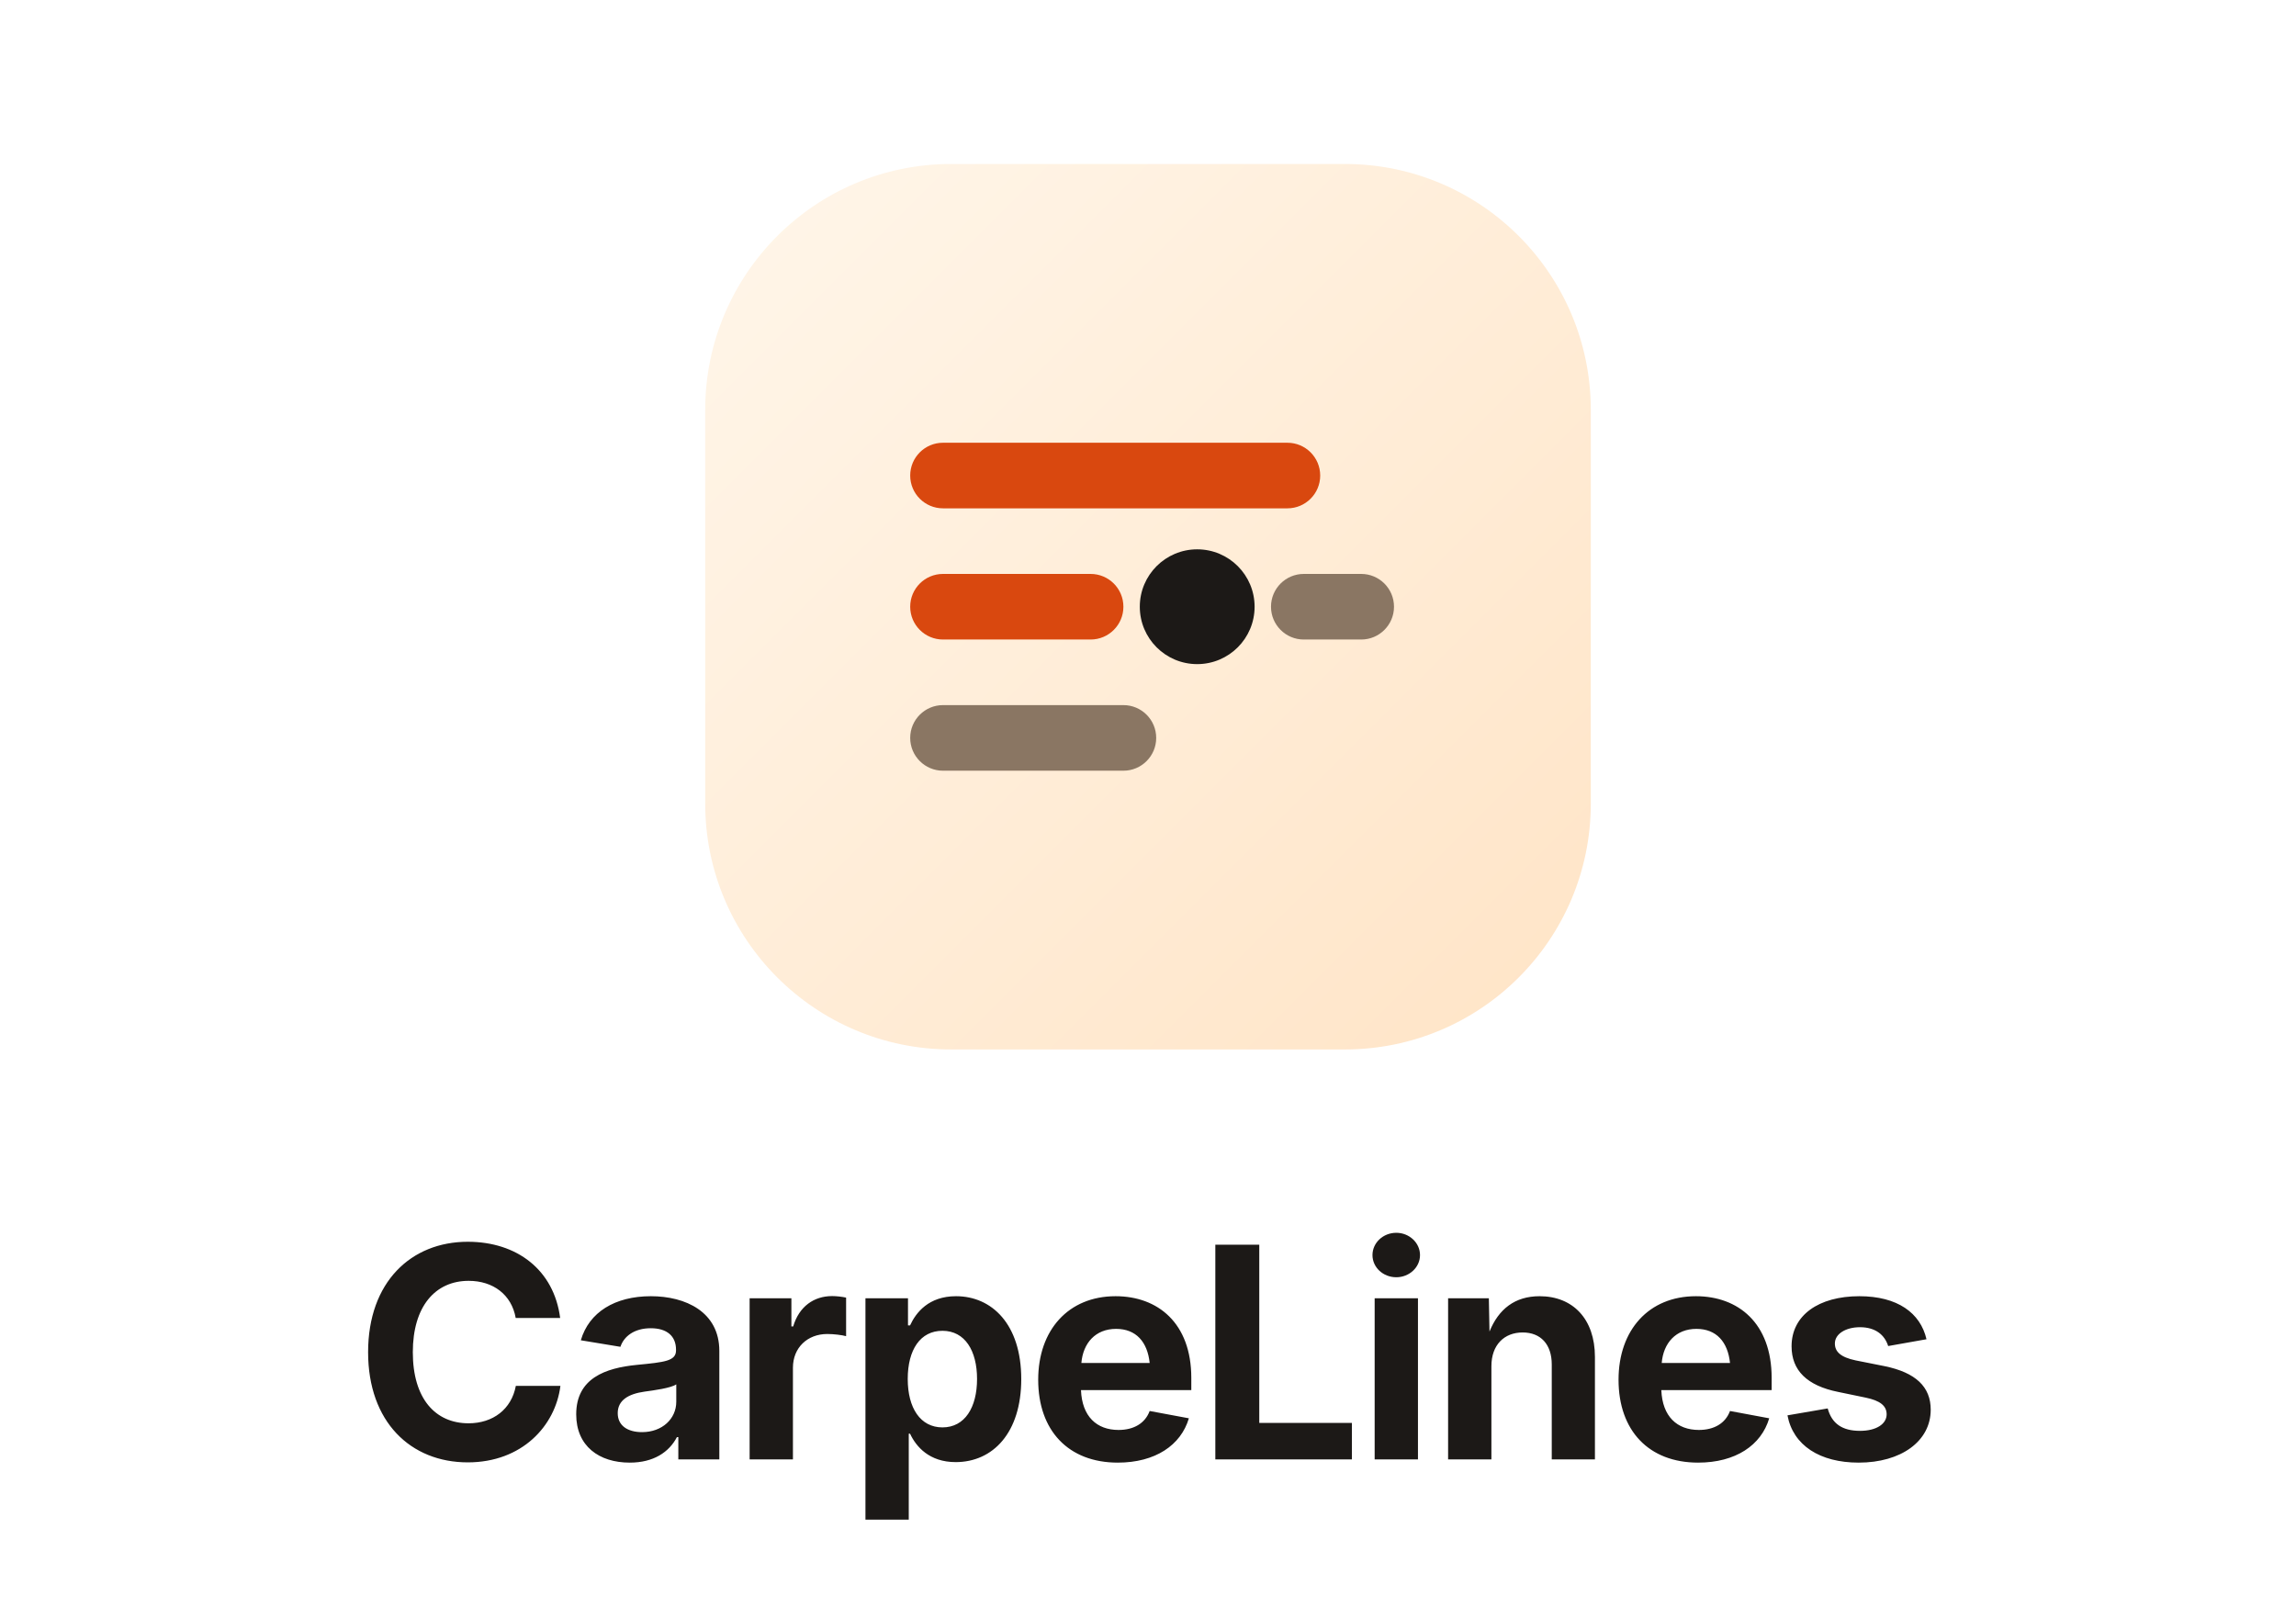
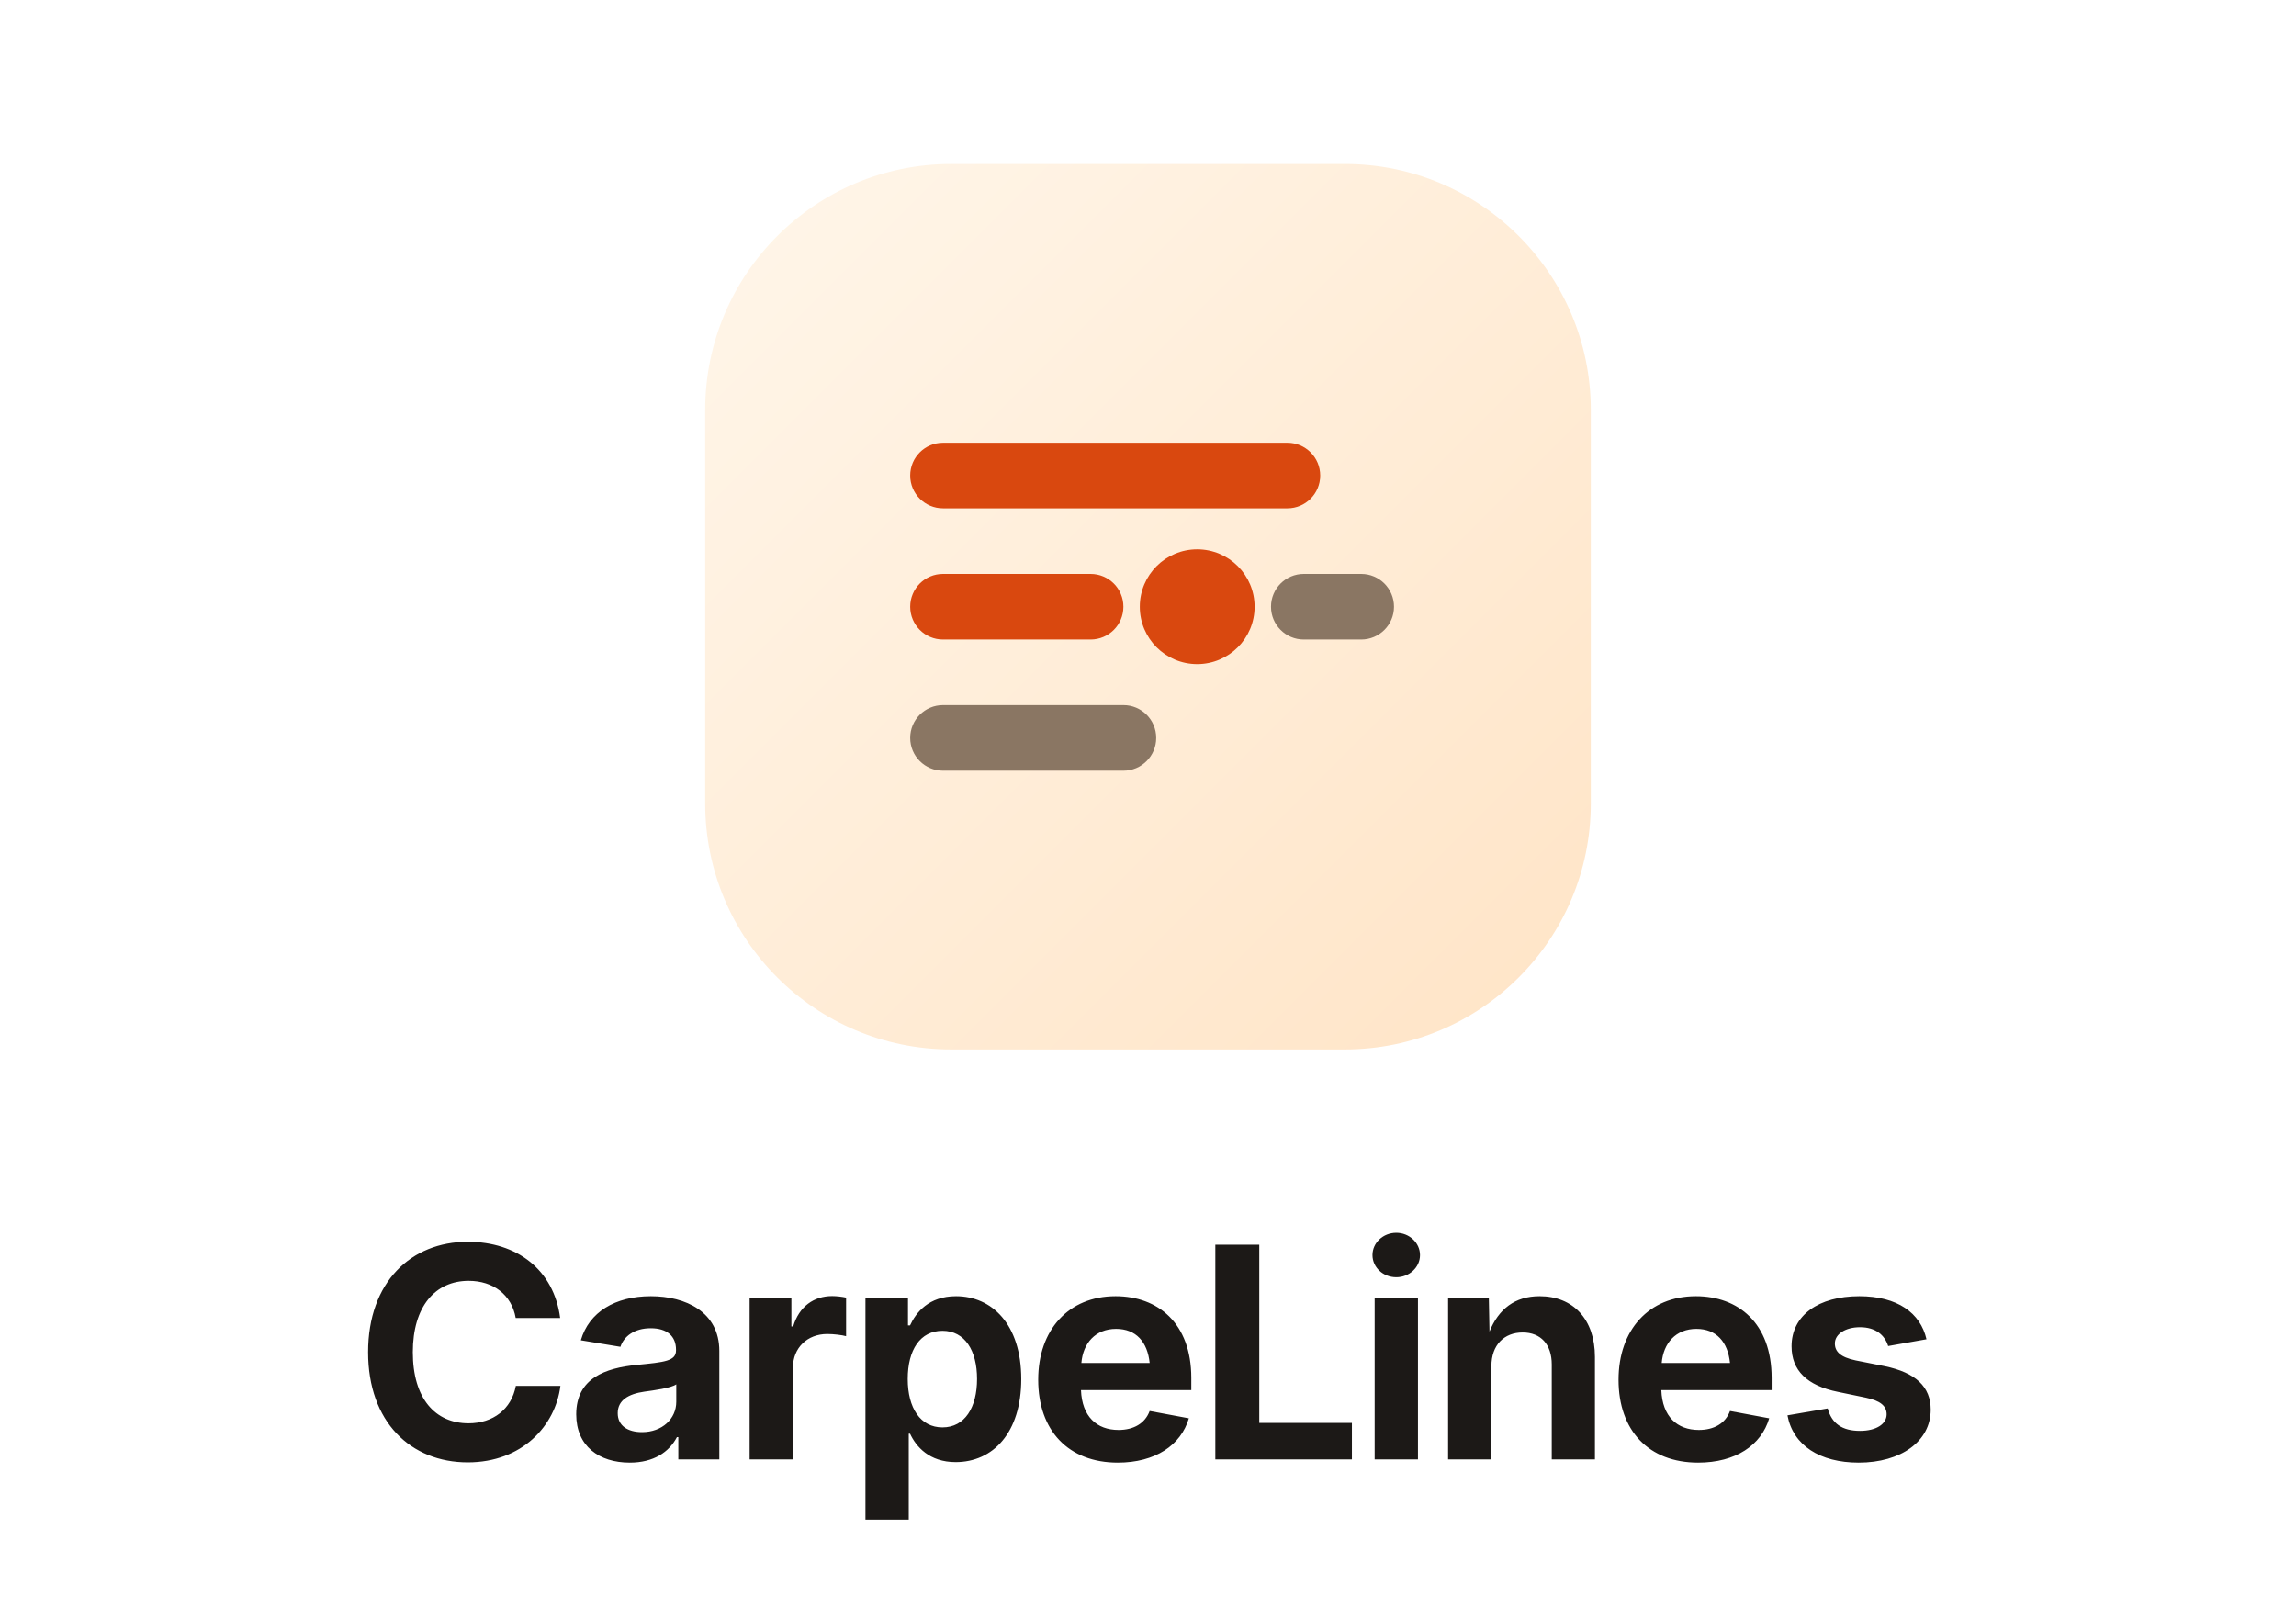
<svg xmlns="http://www.w3.org/2000/svg" viewBox="0 0 280 196" width="280" height="196" role="img" aria-label="CarpeLines">
  <style>
    .wordmark { fill: #1C1917 }
    @media (prefers-color-scheme: dark) { .wordmark { fill: #F7F2E9 } }
  </style>
  <defs>
    <linearGradient id="bg" x1="0" y1="0" x2="1" y2="1">
      <stop offset="0" stop-color="#FFF6EA" />
      <stop offset="1" stop-color="#FFE4C6" />
    </linearGradient>
    <clipPath id="squircle">
      <rect width="108" height="108" rx="30" />
    </clipPath>
  </defs>
  <g transform="translate(86 20)">
    <g clip-path="url(#squircle)">
      <rect width="108" height="108" fill="url(#bg)" />
    </g>
    <rect x="25" y="34" width="50" height="8" rx="4" fill="#D9480F" />
    <rect x="25" y="50" width="26" height="8" rx="4" fill="#D9480F" />
    <rect x="69" y="50" width="15" height="8" rx="4" fill="#8A7663" />
    <rect x="25" y="66" width="30" height="8" rx="4" fill="#8A7663" />
-     <circle cx="60" cy="54" r="7" fill="#1C1917" />
+     <circle cx="60" cy="54" r="7" fill="#D9480F" />
  </g>
  <text x="140" y="178" text-anchor="middle" class="wordmark" font-family="RoundedSans, 'Google Sans', 'Segoe UI Variable Display', 'Segoe UI', Inter, system-ui, sans-serif" font-size="36" font-weight="700" letter-spacing="-0.8">CarpeLines</text>
</svg>
